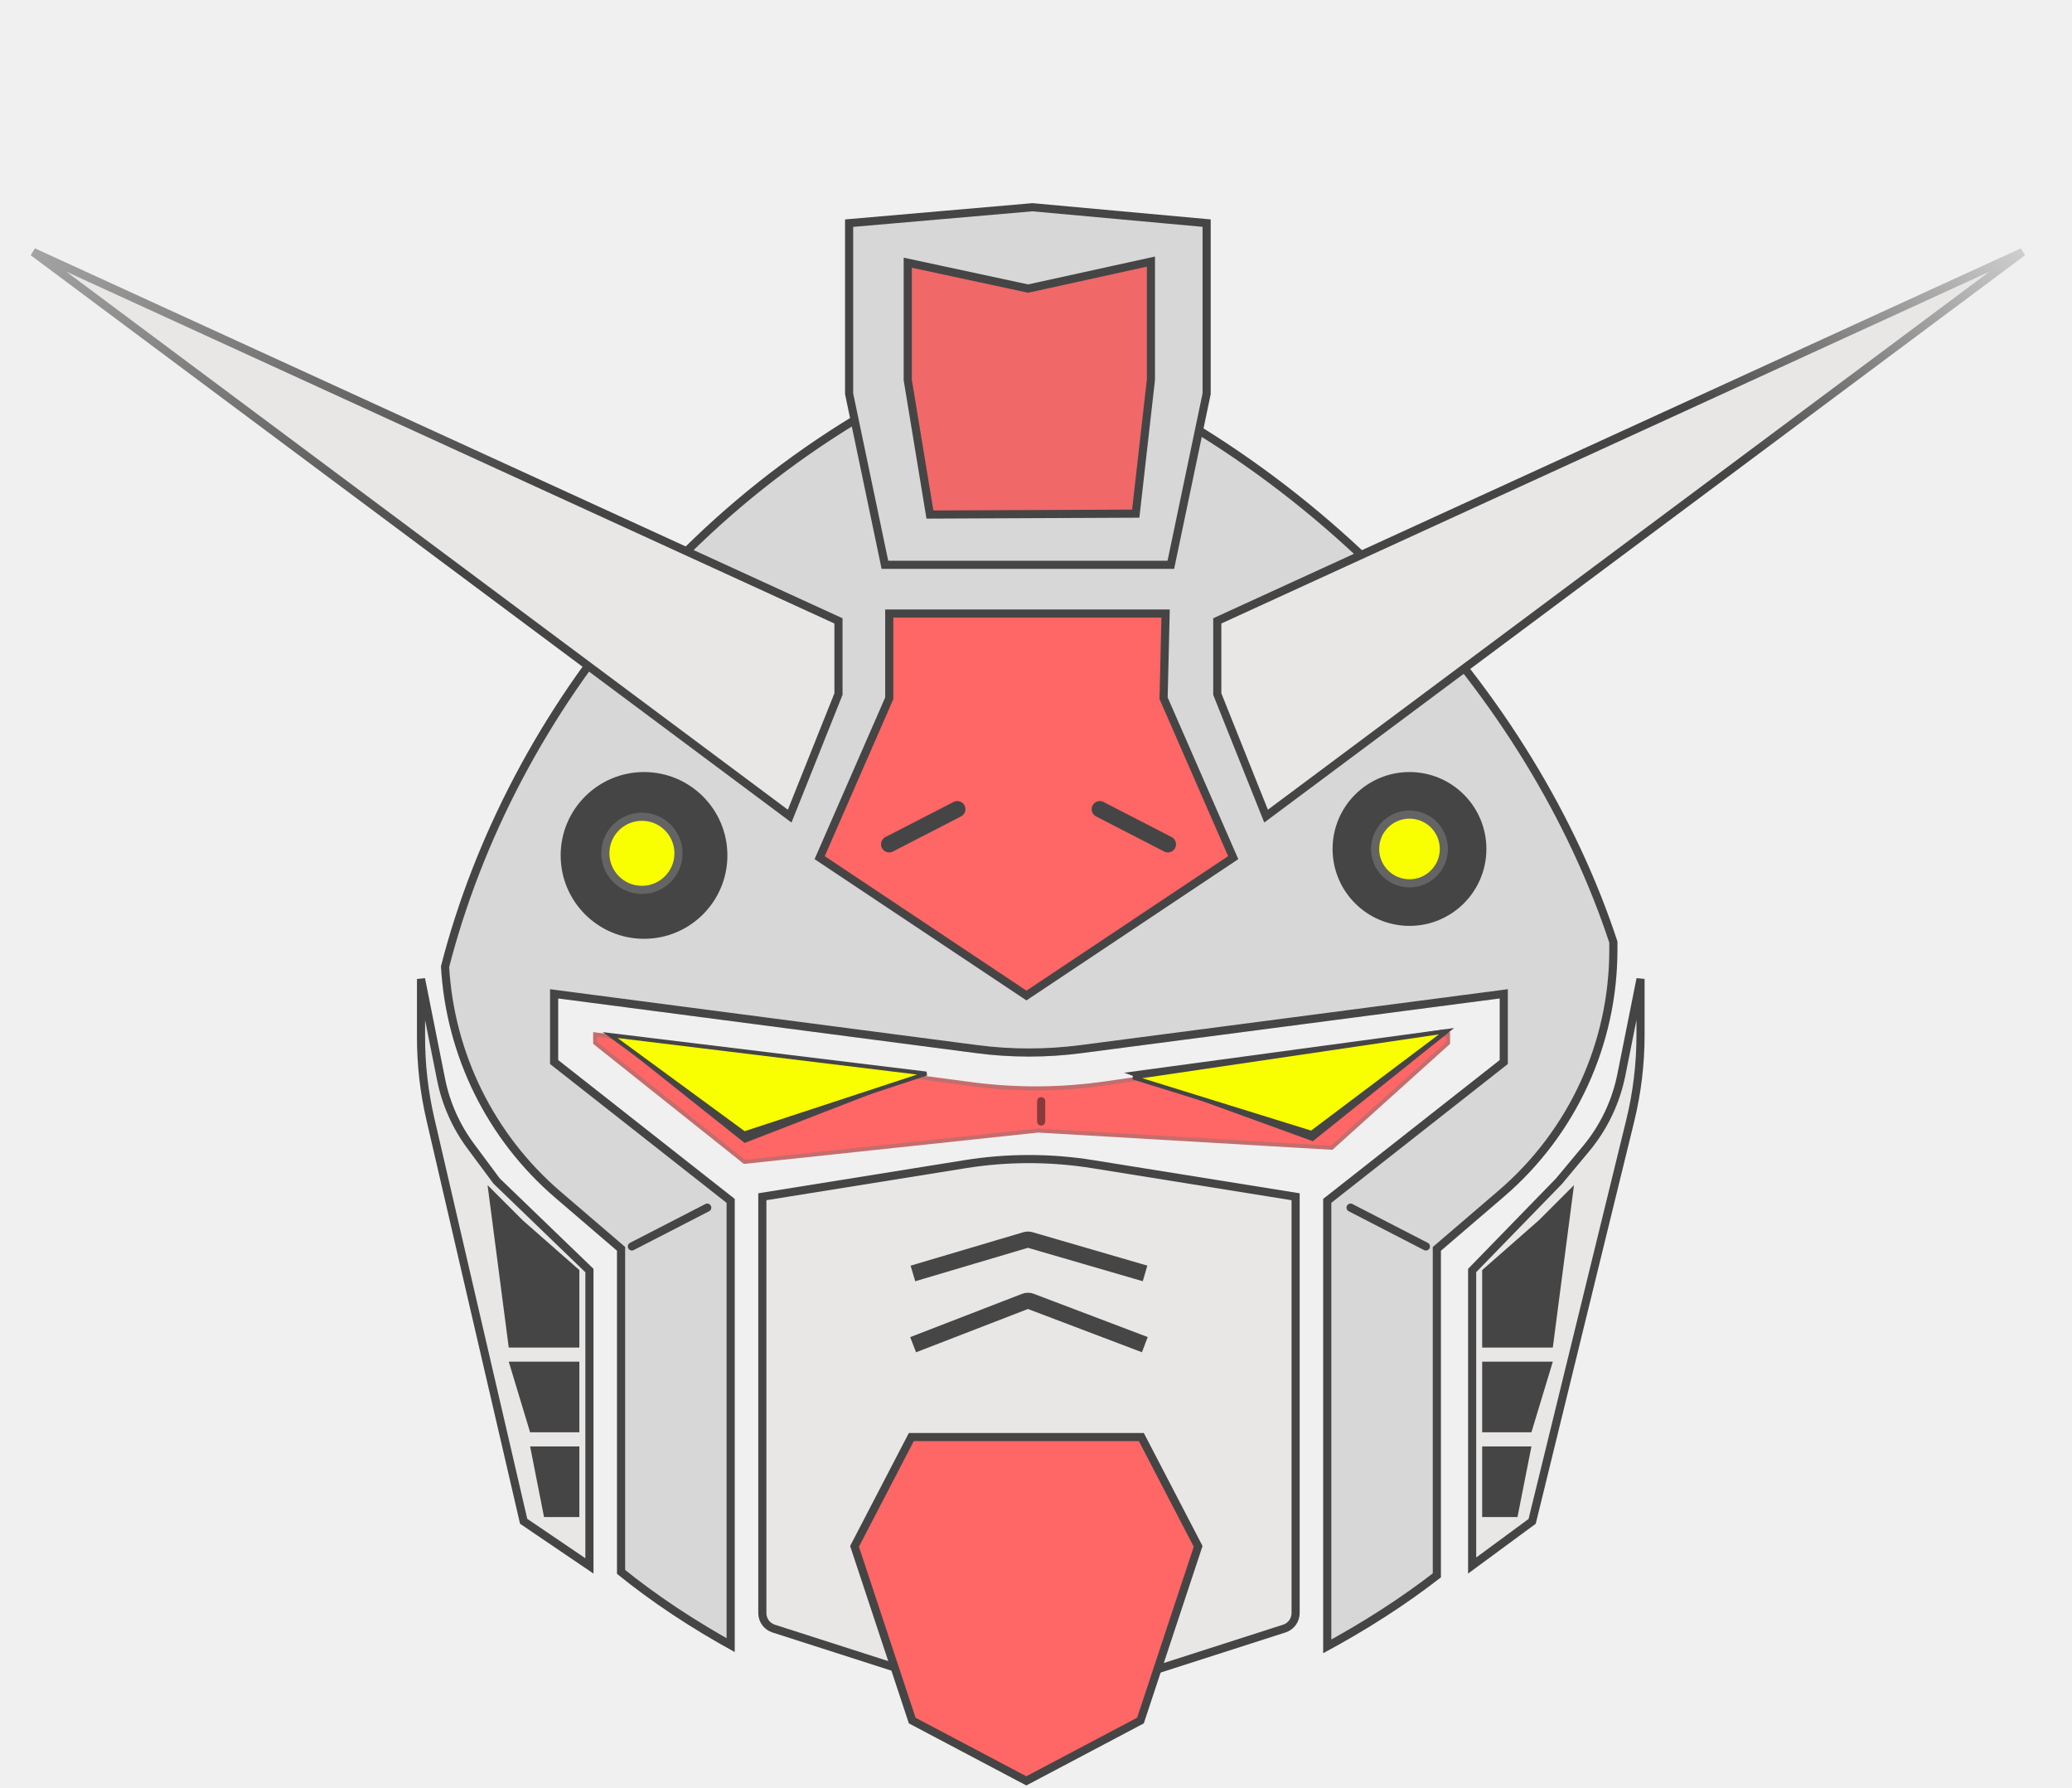
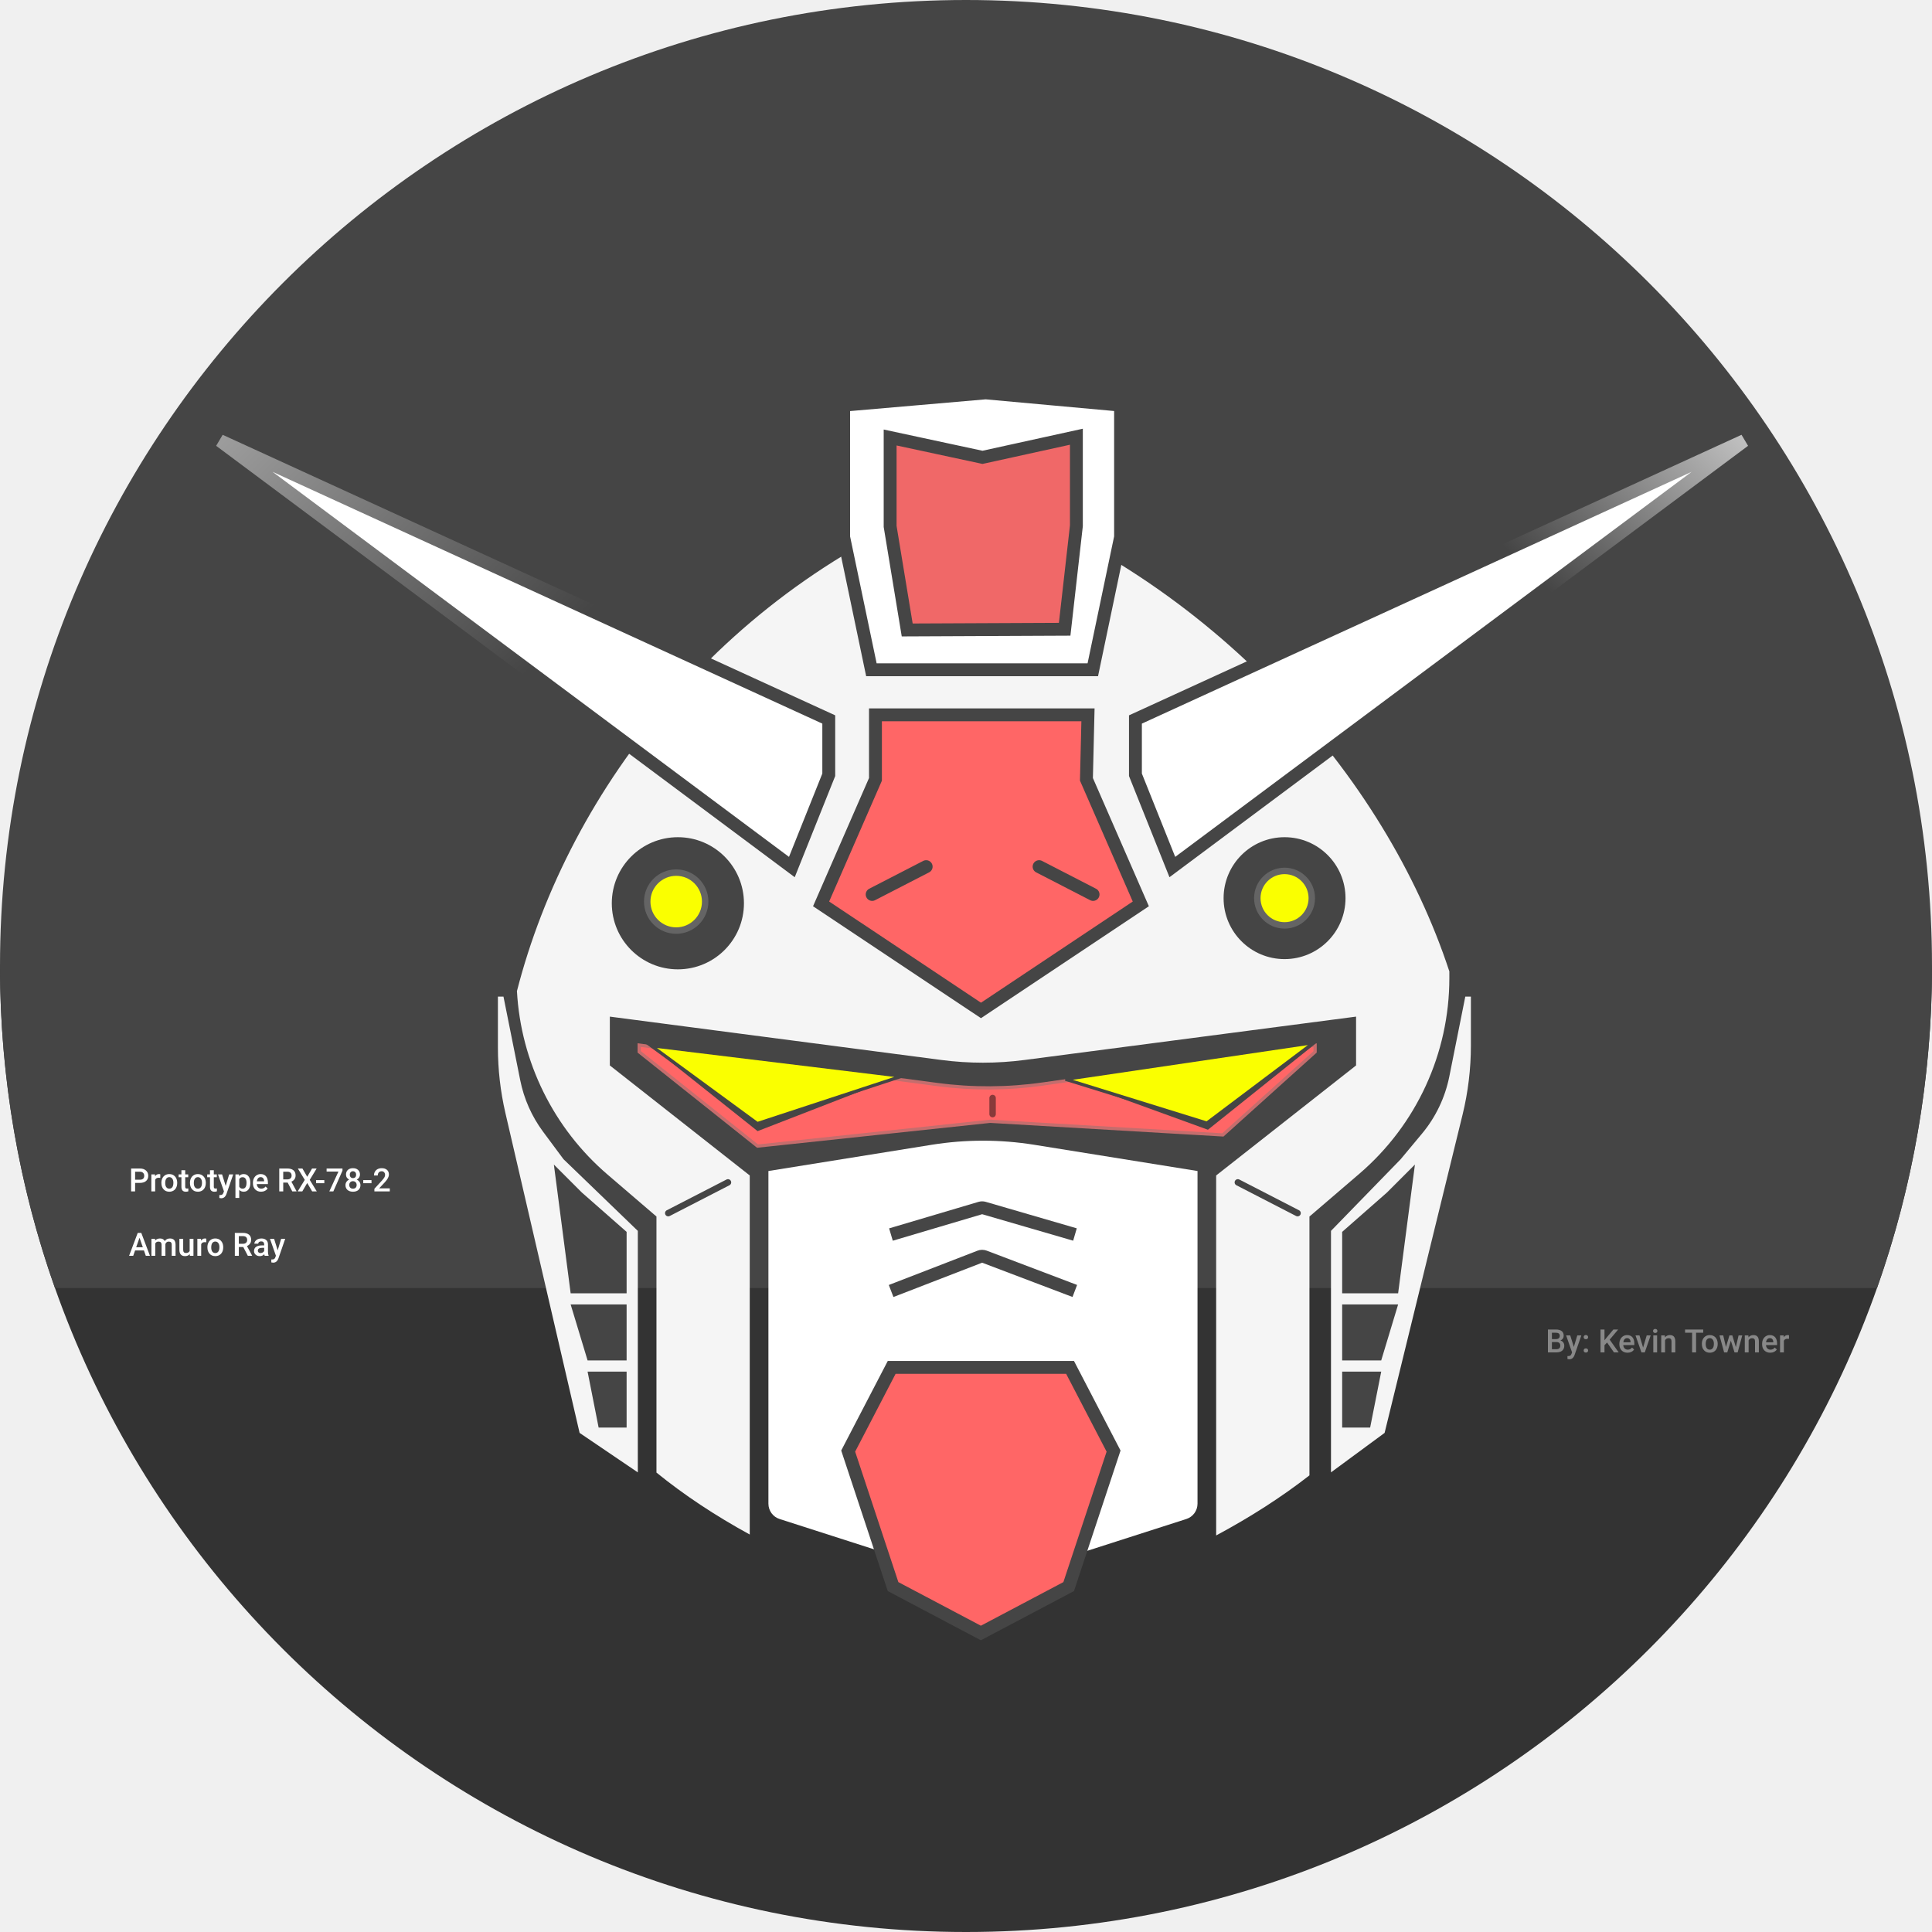
- <svg xmlns="http://www.w3.org/2000/svg" width="51" height="44" viewBox="0 0 51 44" fill="none">
-   <mask id="path-1-inside-1" fill="white">
-     <path fill-rule="evenodd" clip-rule="evenodd" d="M39.811 23.168V23.332V23.377C39.811 25.713 38.791 27.931 37.017 29.451L35.466 30.781V38.231V38.819C34.605 39.49 33.639 40.111 32.569 40.685V29.505L36.914 26.088V24.572L26.623 25.918C25.762 26.031 24.89 26.031 24.029 25.918L13.739 24.572V26.088L18.084 29.505V40.656C17.006 40.066 16.04 39.425 15.187 38.732V38.229V30.78L13.67 29.479C11.988 28.038 10.976 25.977 10.854 23.779C12.469 17.49 17.347 11.104 25.036 8.308C32.477 11.014 37.811 17.081 39.811 23.168Z" />
-   </mask>
-   <path fill-rule="evenodd" clip-rule="evenodd" d="M39.811 23.168V23.332V23.377C39.811 25.713 38.791 27.931 37.017 29.451L35.466 30.781V38.231V38.819C34.605 39.49 33.639 40.111 32.569 40.685V29.505L36.914 26.088V24.572L26.623 25.918C25.762 26.031 24.89 26.031 24.029 25.918L13.739 24.572V26.088L18.084 29.505V40.656C17.006 40.066 16.04 39.425 15.187 38.732V38.229V30.78L13.67 29.479C11.988 28.038 10.976 25.977 10.854 23.779C12.469 17.49 17.347 11.104 25.036 8.308C32.477 11.014 37.811 17.081 39.811 23.168Z" fill="#D7D7D7" />
-   <path d="M39.811 23.168H40.011V23.136L40.001 23.105L39.811 23.168ZM37.017 29.451L37.148 29.603L37.148 29.603L37.017 29.451ZM35.466 30.781L35.335 30.63L35.266 30.689V30.781H35.466ZM35.466 38.819L35.589 38.977L35.666 38.917V38.819H35.466ZM32.569 40.685H32.369V41.019L32.663 40.861L32.569 40.685ZM32.569 29.505L32.445 29.348L32.369 29.408V29.505H32.569ZM36.914 26.088L37.038 26.245L37.114 26.185V26.088H36.914ZM36.914 24.572H37.114V24.344L36.888 24.374L36.914 24.572ZM26.623 25.918L26.597 25.72L26.597 25.72L26.623 25.918ZM24.029 25.918L24.003 26.116L24.003 26.116L24.029 25.918ZM13.739 24.572L13.764 24.374L13.539 24.344V24.572H13.739ZM13.739 26.088H13.539V26.185L13.615 26.245L13.739 26.088ZM18.084 29.505H18.284V29.408L18.208 29.348L18.084 29.505ZM18.084 40.656L17.988 40.832L18.284 40.994V40.656H18.084ZM15.187 38.732H14.987V38.827L15.061 38.887L15.187 38.732ZM15.187 30.78H15.387V30.688L15.317 30.628L15.187 30.78ZM13.67 29.479L13.8 29.327L13.8 29.327L13.67 29.479ZM10.854 23.779L10.66 23.729L10.653 23.759L10.654 23.79L10.854 23.779ZM25.036 8.308L25.104 8.12L25.036 8.095L24.968 8.12L25.036 8.308ZM39.611 23.168V23.332H40.011V23.168H39.611ZM39.611 23.332V23.377H40.011V23.332H39.611ZM39.611 23.377C39.611 25.654 38.616 27.817 36.887 29.299L37.148 29.603C38.965 28.045 40.011 25.771 40.011 23.377H39.611ZM36.887 29.299L35.335 30.63L35.596 30.933L37.148 29.603L36.887 29.299ZM35.266 30.781V38.231H35.666V30.781H35.266ZM35.266 38.231V38.819H35.666V38.231H35.266ZM35.343 38.662C34.492 39.324 33.536 39.94 32.474 40.509L32.663 40.861C33.742 40.283 34.718 39.656 35.589 38.977L35.343 38.662ZM32.769 40.685V29.505H32.369V40.685H32.769ZM32.692 29.662L37.038 26.245L36.79 25.93L32.445 29.348L32.692 29.662ZM37.114 26.088V24.572H36.714V26.088H37.114ZM36.888 24.374L26.597 25.72L26.649 26.116L36.94 24.771L36.888 24.374ZM26.597 25.72C25.753 25.83 24.899 25.83 24.055 25.72L24.003 26.116C24.882 26.231 25.771 26.231 26.649 26.116L26.597 25.72ZM24.055 25.72L13.764 24.374L13.713 24.771L24.003 26.116L24.055 25.72ZM13.539 24.572V26.088H13.938V24.572H13.539ZM13.615 26.245L17.96 29.662L18.208 29.348L13.862 25.93L13.615 26.245ZM17.884 29.505V40.656H18.284V29.505H17.884ZM18.18 40.481C17.111 39.895 16.156 39.261 15.313 38.577L15.061 38.887C15.925 39.588 16.9 40.236 17.988 40.832L18.18 40.481ZM15.387 38.732V38.229H14.987V38.732H15.387ZM15.387 38.229V30.78H14.987V38.229H15.387ZM15.317 30.628L13.8 29.327L13.539 29.631L15.057 30.932L15.317 30.628ZM13.8 29.327C12.16 27.922 11.172 25.911 11.054 23.767L10.654 23.79C10.779 26.042 11.817 28.154 13.539 29.631L13.8 29.327ZM11.048 23.828C12.647 17.598 17.482 11.268 25.104 8.496L24.968 8.12C17.211 10.941 12.29 17.383 10.66 23.729L11.048 23.828ZM24.968 8.496C32.349 11.18 37.64 17.2 39.621 23.23L40.001 23.105C37.983 16.961 32.604 10.847 25.104 8.12L24.968 8.496Z" fill="#454545" mask="url(#path-1-inside-1)" />
-   <path d="M26.896 28.65L31.89 29.452V39.698C31.89 39.872 31.777 40.026 31.612 40.079L25.327 42.097L19.041 40.079C18.876 40.026 18.764 39.872 18.764 39.698V29.452L23.758 28.65C24.797 28.483 25.856 28.483 26.896 28.65Z" fill="#E9E6E6" stroke="#454545" stroke-width="0.2" />
-   <path d="M28.093 35.366L29.491 38.056L28.071 42.343L25.262 43.827L22.453 42.343L21.033 38.056L22.431 35.366L25.262 35.366L28.093 35.366Z" fill="#FF6666" stroke="#454545" stroke-width="0.2" />
-   <path d="M22.662 31.283L25.244 30.517C25.28 30.506 25.32 30.506 25.356 30.516L27.992 31.283" stroke="#464646" stroke-width="0.4" stroke-linecap="square" />
-   <path d="M22.662 33.021L25.229 32.028C25.274 32.01 25.326 32.01 25.372 32.027L27.992 33.021" stroke="#464646" stroke-width="0.4" stroke-linecap="square" />
-   <path d="M12.22 29.06L12.225 29.066L12.231 29.072L14.508 31.268V38.537L12.889 37.439L10.593 27.539C10.44 26.88 10.363 26.206 10.363 25.529V24.092L10.857 26.567C10.976 27.161 11.226 27.722 11.587 28.208L12.22 29.06Z" fill="#E9E6E6" stroke="#454545" stroke-width="0.2" />
-   <path d="M13.122 35.149L12.657 33.611H14.16V35.149H13.122Z" fill="#454545" stroke="#454545" stroke-width="0.2" />
-   <path d="M12.61 33.064L12.138 29.445L12.799 30.106L12.799 30.106L12.804 30.11L14.16 31.302V33.064H12.61Z" fill="#454545" stroke="#454545" stroke-width="0.2" />
-   <path d="M13.473 37.235L13.17 35.697H14.16V37.235H13.473Z" fill="#454545" stroke="#454545" stroke-width="0.2" />
-   <path d="M38.377 29.064L38.377 29.064L38.372 29.07L36.235 31.267V38.528L37.712 37.441L40.124 27.59C40.294 26.897 40.38 26.186 40.38 25.473V24.092L39.908 26.451C39.774 27.121 39.475 27.747 39.037 28.272L38.377 29.064Z" fill="#E9E6E6" stroke="#454545" stroke-width="0.2" />
-   <path d="M37.62 35.149L38.086 33.611H36.582V35.149H37.62Z" fill="#454545" stroke="#454545" stroke-width="0.2" />
-   <path d="M38.133 33.064L38.605 29.445L37.944 30.106L37.944 30.106L37.939 30.11L36.582 31.302V33.064H38.133Z" fill="#454545" stroke="#454545" stroke-width="0.2" />
-   <path d="M37.269 37.235L37.573 35.697H36.582V37.235H37.269Z" fill="#454545" stroke="#454545" stroke-width="0.2" />
-   <circle cx="15.852" cy="21.052" r="2.052" fill="#454545" />
-   <circle cx="15.8" cy="21" r="0.9" fill="#FAFF00" stroke="#646464" stroke-width="0.2" />
-   <circle cx="34.693" cy="20.893" r="1.893" fill="#454545" />
-   <circle cx="34.693" cy="20.893" r="0.846" fill="#FAFF00" stroke="#646464" stroke-width="0.2" />
-   <path d="M25.556 27.823L25.556 27.822L25.548 27.823L18.326 28.593L14.65 25.665V25.457L23.91 26.681C25.001 26.826 26.105 26.82 27.194 26.664L35.642 25.457L35.642 25.667L32.778 28.246L25.556 27.823Z" fill="#FF6666" stroke="#C56D6D" stroke-width="0.1" />
-   <path d="M15.026 25.5L22.526 26.5L18.328 28.128L15.026 25.5Z" fill="#454545" />
-   <path d="M35.791 25.3L27.67 26.4L32.313 28.085L35.791 25.3Z" fill="#454545" />
-   <path d="M18.32 27.894L15.018 25.473L22.802 26.422L18.32 27.894Z" fill="#FAFF00" stroke="#454545" stroke-width="0.1" />
-   <path d="M32.281 27.879L35.604 25.378L27.891 26.517L32.281 27.879Z" fill="#FAFF00" stroke="#454545" stroke-width="0.1" />
-   <line x1="25.627" y1="27.1" x2="25.627" y2="27.6" stroke="#893A3A" stroke-width="0.2" stroke-linecap="round" />
-   <path d="M21.888 15.1L25.265 15.1L28.69 15.1L28.641 17.16L28.64 17.182L28.649 17.203L30.354 21.107L25.265 24.5L20.175 21.107L21.88 17.203L21.888 17.183V17.163V15.1Z" fill="#FF6666" stroke="#454545" stroke-width="0.2" />
-   <path d="M20.638 17.081L19.437 20.085L0.816 6.202L20.638 15.28L20.638 17.081Z" fill="#E9E6E6" stroke="url(#paint0_linear)" stroke-width="0.2" />
-   <path d="M29.962 17.081L31.163 20.085L49.784 6.202L29.962 15.28L29.962 17.081Z" fill="#E9E6E6" stroke="url(#paint1_linear)" stroke-width="0.2" />
-   <path d="M29.7 9.69L28.819 13.9H21.781L20.9 9.69V5.492L25.412 5.1L29.7 5.491V9.69Z" fill="#D7D7D7" stroke="#454545" stroke-width="0.2" />
-   <path d="M22.343 9.351L22.343 6.465L25.284 7.097L25.306 7.102L25.328 7.097L28.329 6.438L28.329 9.342L27.955 12.641L22.889 12.663L22.343 9.351Z" fill="#F06868" stroke="#454545" stroke-width="0.2" stroke-linecap="round" />
-   <line x1="15.553" y1="30.675" x2="17.408" y2="29.72" stroke="#454545" stroke-width="0.2" stroke-linecap="round" stroke-dasharray="2.2 0" />
-   <line x1="21.886" y1="20.778" x2="23.563" y2="19.914" stroke="#454545" stroke-width="0.4" stroke-linecap="round" />
-   <line x1="0.2" y1="-0.2" x2="2.086" y2="-0.2" transform="matrix(-0.888931 -0.458041 -0.458041 0.888931 28.8325 21.0473)" stroke="#454545" stroke-width="0.4" stroke-linecap="round" />
-   <line x1="0.1" y1="-0.1" x2="2.186" y2="-0.1" transform="matrix(-0.888931 -0.458041 -0.458041 0.888931 35.14 30.81)" stroke="#454545" stroke-width="0.2" stroke-linecap="round" stroke-dasharray="2.2 0" />
+ <svg xmlns="http://www.w3.org/2000/svg" width="60" height="60" viewBox="0 0 60 60" fill="none">
+   <path fill-rule="evenodd" clip-rule="evenodd" d="M30 60C46.569 60 60 46.569 60 30H0C0 46.569 13.431 60 30 60Z" fill="#333333" />
+   <path fill-rule="evenodd" clip-rule="evenodd" d="M58.293 40C59.398 36.872 60 33.506 60 30C60 13.431 46.569 0 30 0C13.431 0 0 13.431 0 30C0 33.506 0.602 36.872 1.707 40H58.293Z" fill="#454545" />
+   <path fill-rule="evenodd" clip-rule="evenodd" d="M45.011 30.168V30.332V30.377C45.011 32.713 43.99 34.931 42.217 36.451L40.666 37.781V45.231V45.819C39.805 46.49 38.839 47.111 37.769 47.685V36.505L42.114 33.088V31.572L31.823 32.918C30.962 33.031 30.09 33.031 29.23 32.918L18.939 31.572V33.088L23.284 36.505V47.656C22.206 47.066 21.24 46.425 20.387 45.732V45.229V37.78L18.87 36.479C17.188 35.038 16.176 32.977 16.054 30.779C17.669 24.49 22.547 18.104 30.236 15.308C37.677 18.014 43.011 24.081 45.011 30.168Z" fill="#F5F5F5" />
+   <path d="M23.864 36.367L28.942 35.551C29.992 35.383 31.062 35.383 32.112 35.551L37.19 36.367V46.698C37.19 46.916 37.049 47.108 36.843 47.174L30.527 49.202L24.211 47.174C24.004 47.108 23.864 46.916 23.864 46.698V36.367Z" fill="white" />
+   <path d="M33.232 42.466L34.583 45.065L33.189 49.273L30.462 50.714L27.735 49.273L26.341 45.065L27.692 42.466L30.462 42.466L33.232 42.466Z" fill="#FF6666" stroke="#454545" stroke-width="0.4" />
+   <path d="M27.861 38.283L30.444 37.517C30.48 37.506 30.52 37.506 30.556 37.516L33.192 38.283" stroke="#464646" stroke-width="0.4" stroke-linecap="square" />
+   <path d="M27.861 40.021L30.428 39.028C30.474 39.01 30.526 39.01 30.572 39.027L33.192 40.021" stroke="#464646" stroke-width="0.4" stroke-linecap="square" />
+   <path d="M19.808 38.226V45.726L18 44.5L15.695 34.562C15.541 33.895 15.463 33.213 15.463 32.529V30.951H15.636L16.156 33.547C16.272 34.127 16.515 34.674 16.867 35.148L17.5 36L19.808 38.226Z" fill="#F5F5F5" />
+   <path d="M17.722 40.511H19.46V42.249H18.248L17.722 40.511Z" fill="#454545" />
+   <path d="M17.201 36.166L18.07 37.035L19.46 38.257V40.164H17.722L17.201 36.166Z" fill="#454545" />
+   <path d="M18.248 42.597H19.46V44.335H18.591L18.248 42.597Z" fill="#454545" />
+   <path d="M41.335 38.226V45.726L43 44.5L45.422 34.614C45.593 33.913 45.68 33.194 45.68 32.472V30.951H45.506L45.01 33.431C44.879 34.085 44.587 34.696 44.16 35.208L43.5 36L41.335 38.226Z" fill="#F5F5F5" />
+   <path d="M43.42 40.511H41.682V42.249H42.895L43.42 40.511Z" fill="#454545" />
+   <path d="M43.942 36.166L43.073 37.035L41.682 38.257V40.164H43.42L43.942 36.166Z" fill="#454545" />
+   <path d="M42.895 42.597H41.682V44.335H42.551L42.895 42.597Z" fill="#454545" />
+   <circle cx="21.052" cy="28.052" r="2.052" fill="#454545" />
+   <circle cx="21" cy="28" r="0.9" fill="#FAFF00" stroke="#646464" stroke-width="0.2" />
+   <circle cx="39.893" cy="27.893" r="1.893" fill="#454545" />
+   <circle cx="39.893" cy="27.893" r="0.846" fill="#FAFF00" stroke="#646464" stroke-width="0.2" />
+   <path d="M30.756 34.823L30.756 34.822L30.748 34.823L23.526 35.593L19.85 32.665V32.457L29.11 33.681C30.201 33.826 31.305 33.82 32.394 33.664L40.842 32.458L40.842 32.667L37.978 35.246L30.756 34.823Z" fill="#FF6666" stroke="#C56D6D" stroke-width="0.1" />
+   <path d="M20.226 32.5L27.726 33.5L23.528 35.128L20.226 32.5Z" fill="#454545" />
+   <path d="M40.992 32.3L32.87 33.4L37.513 35.085L40.992 32.3Z" fill="#454545" />
+   <path d="M23.52 34.894L20.218 32.473L28.002 33.422L23.52 34.894Z" fill="#FAFF00" stroke="#454545" stroke-width="0.1" />
+   <path d="M37.481 34.879L40.804 32.378L33.091 33.517L37.481 34.879Z" fill="#FAFF00" stroke="#454545" stroke-width="0.1" />
+   <line x1="30.826" y1="34.1" x2="30.826" y2="34.6" stroke="#893A3A" stroke-width="0.2" stroke-linecap="round" />
+   <path d="M27.188 22.2L30.465 22.2L33.788 22.2L33.741 24.158L33.74 24.202L33.758 24.243L35.429 28.071L30.465 31.38L25.5 28.071L27.171 24.243L27.188 24.204V24.163V22.2Z" fill="#FF6666" stroke="#454545" stroke-width="0.4" />
+   <path d="M25.738 24.062L24.592 26.927L6.832 13.685L25.738 22.344L25.738 24.062Z" fill="white" stroke="url(#paint0_linear)" stroke-width="0.4" />
+   <path d="M35.262 24.062L36.408 26.927L54.168 13.685L35.262 22.344L35.262 24.062Z" fill="white" stroke="url(#paint1_linear)" stroke-width="0.4" />
+   <path d="M34.8 16.679L33.938 20.8H27.062L26.2 16.679V12.583L30.612 12.201L34.8 12.582V16.679Z" fill="white" stroke="#454545" stroke-width="0.4" />
+   <path d="M27.644 16.349L27.644 13.587L30.469 14.194L30.512 14.203L30.555 14.194L33.428 13.563L33.428 16.33L33.064 19.542L28.174 19.564L27.644 16.349Z" fill="#F06868" stroke="#454545" stroke-width="0.4" stroke-linecap="round" />
+   <line x1="20.753" y1="37.675" x2="22.608" y2="36.72" stroke="#454545" stroke-width="0.2" stroke-linecap="round" stroke-dasharray="2.2 0" />
+   <line x1="27.086" y1="27.778" x2="28.763" y2="26.914" stroke="#454545" stroke-width="0.4" stroke-linecap="round" />
+   <line x1="0.2" y1="-0.2" x2="2.086" y2="-0.2" transform="matrix(-0.888931 -0.458041 -0.458041 0.888931 34.0325 28.0473)" stroke="#454545" stroke-width="0.4" stroke-linecap="round" />
+   <line x1="0.1" y1="-0.1" x2="2.186" y2="-0.1" transform="matrix(-0.888931 -0.458041 -0.458041 0.888931 40.34 37.81)" stroke="#454545" stroke-width="0.2" stroke-linecap="round" stroke-dasharray="2.2 0" />
+   <path d="M48.072 42V41.289H48.316C48.396 41.289 48.458 41.305 48.499 41.337C48.541 41.37 48.562 41.418 48.562 41.481C48.562 41.514 48.554 41.543 48.536 41.569C48.519 41.595 48.493 41.616 48.459 41.63C48.497 41.64 48.527 41.66 48.548 41.689C48.569 41.718 48.58 41.752 48.58 41.792C48.58 41.859 48.558 41.91 48.515 41.946C48.472 41.982 48.411 42 48.331 42H48.072ZM48.196 41.679V41.901H48.333C48.372 41.901 48.402 41.892 48.424 41.873C48.446 41.853 48.456 41.827 48.456 41.792C48.456 41.719 48.419 41.681 48.343 41.679H48.196ZM48.196 41.588H48.317C48.355 41.588 48.385 41.58 48.407 41.562C48.428 41.545 48.44 41.52 48.44 41.488C48.44 41.453 48.429 41.428 48.409 41.412C48.389 41.397 48.358 41.389 48.316 41.389H48.196V41.588ZM48.877 41.83L48.984 41.472H49.11L48.9 42.08C48.868 42.169 48.813 42.213 48.736 42.213C48.719 42.213 48.7 42.21 48.679 42.205V42.113L48.702 42.114C48.732 42.114 48.754 42.109 48.769 42.098C48.784 42.087 48.796 42.069 48.805 42.043L48.822 41.998L48.637 41.472H48.765L48.877 41.83ZM49.251 41.875C49.273 41.875 49.29 41.881 49.302 41.894C49.314 41.906 49.32 41.922 49.32 41.941C49.32 41.959 49.314 41.975 49.302 41.987C49.29 41.999 49.273 42.005 49.251 42.005C49.229 42.005 49.213 41.999 49.2 41.987C49.188 41.975 49.182 41.96 49.182 41.941C49.182 41.922 49.188 41.906 49.2 41.894C49.212 41.881 49.229 41.875 49.251 41.875ZM49.251 41.46C49.273 41.46 49.29 41.467 49.302 41.48C49.314 41.492 49.32 41.508 49.32 41.526C49.32 41.545 49.314 41.56 49.302 41.573C49.29 41.585 49.273 41.591 49.251 41.591C49.229 41.591 49.213 41.585 49.2 41.573C49.188 41.561 49.182 41.545 49.182 41.526C49.182 41.508 49.188 41.492 49.2 41.48C49.212 41.467 49.229 41.46 49.251 41.46ZM49.909 41.693L49.829 41.778V42H49.705V41.289H49.829V41.623L49.897 41.538L50.105 41.289H50.254L49.99 41.604L50.27 42H50.123L49.909 41.693ZM50.544 42.01C50.469 42.01 50.408 41.986 50.361 41.939C50.315 41.891 50.291 41.828 50.291 41.749V41.735C50.291 41.682 50.302 41.635 50.322 41.594C50.342 41.552 50.371 41.52 50.408 41.497C50.444 41.474 50.486 41.462 50.531 41.462C50.603 41.462 50.658 41.485 50.697 41.531C50.737 41.577 50.756 41.642 50.756 41.726V41.773H50.411C50.415 41.817 50.429 41.852 50.455 41.877C50.48 41.902 50.513 41.915 50.551 41.915C50.606 41.915 50.65 41.893 50.684 41.849L50.748 41.91C50.727 41.942 50.699 41.966 50.663 41.984C50.628 42.001 50.588 42.01 50.544 42.01ZM50.53 41.557C50.498 41.557 50.471 41.569 50.451 41.591C50.431 41.614 50.419 41.646 50.413 41.687H50.639V41.678C50.637 41.638 50.626 41.608 50.607 41.588C50.589 41.567 50.563 41.557 50.53 41.557ZM51.028 41.85L51.14 41.472H51.263L51.08 42H50.977L50.792 41.472H50.915L51.028 41.85ZM51.463 42H51.345V41.472H51.463V42ZM51.337 41.334C51.337 41.316 51.343 41.301 51.355 41.289C51.366 41.277 51.383 41.271 51.404 41.271C51.426 41.271 51.442 41.277 51.454 41.289C51.466 41.301 51.472 41.316 51.472 41.334C51.472 41.352 51.466 41.367 51.454 41.379C51.442 41.391 51.426 41.397 51.404 41.397C51.383 41.397 51.366 41.391 51.355 41.379C51.343 41.367 51.337 41.352 51.337 41.334ZM51.703 41.472L51.706 41.533C51.746 41.486 51.797 41.462 51.86 41.462C51.97 41.462 52.026 41.525 52.028 41.651V42H51.91V41.658C51.91 41.624 51.902 41.599 51.888 41.584C51.873 41.567 51.85 41.559 51.817 41.559C51.769 41.559 51.733 41.581 51.71 41.624V42H51.591V41.472H51.703ZM52.895 41.389H52.673V42H52.55V41.389H52.331V41.289H52.895V41.389ZM52.853 41.731C52.853 41.679 52.863 41.633 52.884 41.591C52.904 41.55 52.933 41.518 52.97 41.496C53.007 41.473 53.05 41.462 53.098 41.462C53.169 41.462 53.227 41.485 53.272 41.531C53.316 41.577 53.34 41.638 53.344 41.713L53.344 41.741C53.344 41.793 53.334 41.84 53.314 41.881C53.294 41.922 53.266 41.954 53.228 41.976C53.191 41.998 53.148 42.01 53.099 42.01C53.025 42.01 52.965 41.985 52.92 41.935C52.875 41.886 52.853 41.819 52.853 41.737V41.731ZM52.972 41.741C52.972 41.796 52.983 41.838 53.005 41.869C53.028 41.9 53.059 41.915 53.099 41.915C53.139 41.915 53.17 41.899 53.192 41.868C53.215 41.837 53.226 41.791 53.226 41.731C53.226 41.678 53.215 41.635 53.191 41.604C53.169 41.573 53.138 41.557 53.098 41.557C53.059 41.557 53.029 41.573 53.006 41.603C52.983 41.634 52.972 41.68 52.972 41.741ZM53.909 41.836L53.993 41.472H54.108L53.964 42H53.867L53.753 41.637L53.642 42H53.544L53.4 41.472H53.516L53.601 41.833L53.709 41.472H53.799L53.909 41.836ZM54.298 41.472L54.301 41.533C54.34 41.486 54.392 41.462 54.455 41.462C54.565 41.462 54.621 41.525 54.623 41.651V42H54.504V41.658C54.504 41.624 54.497 41.599 54.482 41.584C54.468 41.567 54.444 41.559 54.412 41.559C54.364 41.559 54.328 41.581 54.305 41.624V42H54.186V41.472H54.298ZM54.977 42.01C54.902 42.01 54.841 41.986 54.794 41.939C54.747 41.891 54.724 41.828 54.724 41.749V41.735C54.724 41.682 54.734 41.635 54.754 41.594C54.775 41.552 54.803 41.52 54.84 41.497C54.877 41.474 54.918 41.462 54.963 41.462C55.035 41.462 55.091 41.485 55.13 41.531C55.169 41.577 55.189 41.642 55.189 41.726V41.773H54.844C54.847 41.817 54.862 41.852 54.887 41.877C54.913 41.902 54.945 41.915 54.984 41.915C55.038 41.915 55.083 41.893 55.117 41.849L55.181 41.91C55.16 41.942 55.131 41.966 55.096 41.984C55.06 42.001 55.021 42.01 54.977 42.01ZM54.963 41.557C54.93 41.557 54.904 41.569 54.884 41.591C54.864 41.614 54.851 41.646 54.846 41.687H55.072V41.678C55.069 41.638 55.059 41.608 55.04 41.588C55.022 41.567 54.996 41.557 54.963 41.557ZM55.558 41.58C55.542 41.578 55.526 41.576 55.51 41.576C55.455 41.576 55.419 41.597 55.4 41.639V42H55.281V41.472H55.395L55.398 41.531C55.426 41.485 55.466 41.462 55.517 41.462C55.533 41.462 55.547 41.464 55.559 41.469L55.558 41.58Z" fill="#888888" />
+   <path d="M4.196 36.736V37H4.072V36.289H4.344C4.424 36.289 4.487 36.31 4.533 36.351C4.58 36.392 4.604 36.447 4.604 36.515C4.604 36.585 4.581 36.639 4.535 36.678C4.489 36.717 4.425 36.736 4.343 36.736H4.196ZM4.196 36.637H4.344C4.388 36.637 4.422 36.627 4.445 36.606C4.468 36.585 4.479 36.555 4.479 36.516C4.479 36.478 4.468 36.447 4.444 36.424C4.421 36.401 4.389 36.389 4.348 36.389H4.196V36.637ZM4.977 36.58C4.961 36.578 4.945 36.576 4.929 36.576C4.874 36.576 4.838 36.597 4.819 36.639V37H4.7V36.472H4.813L4.816 36.531C4.845 36.485 4.885 36.462 4.936 36.462C4.952 36.462 4.966 36.464 4.978 36.469L4.977 36.58ZM5.012 36.731C5.012 36.679 5.022 36.633 5.043 36.591C5.063 36.55 5.092 36.518 5.129 36.496C5.167 36.473 5.209 36.462 5.257 36.462C5.329 36.462 5.386 36.485 5.431 36.531C5.475 36.577 5.499 36.638 5.503 36.713L5.503 36.741C5.503 36.793 5.493 36.84 5.473 36.881C5.453 36.922 5.425 36.954 5.387 36.976C5.35 36.998 5.307 37.01 5.258 37.01C5.184 37.01 5.124 36.985 5.079 36.935C5.035 36.886 5.012 36.819 5.012 36.737V36.731ZM5.131 36.741C5.131 36.796 5.142 36.838 5.165 36.869C5.187 36.9 5.218 36.915 5.258 36.915C5.298 36.915 5.329 36.899 5.352 36.868C5.374 36.837 5.385 36.791 5.385 36.731C5.385 36.678 5.374 36.635 5.351 36.604C5.328 36.573 5.297 36.557 5.257 36.557C5.219 36.557 5.188 36.573 5.165 36.603C5.142 36.634 5.131 36.68 5.131 36.741ZM5.752 36.343V36.472H5.846V36.56H5.752V36.855C5.752 36.875 5.756 36.889 5.764 36.898C5.772 36.907 5.787 36.912 5.807 36.912C5.821 36.912 5.835 36.91 5.849 36.907V36.998C5.822 37.006 5.796 37.01 5.771 37.01C5.679 37.01 5.634 36.959 5.634 36.859V36.56H5.547V36.472H5.634V36.343H5.752ZM5.9 36.731C5.9 36.679 5.91 36.633 5.931 36.591C5.951 36.55 5.98 36.518 6.017 36.496C6.054 36.473 6.097 36.462 6.145 36.462C6.216 36.462 6.274 36.485 6.318 36.531C6.363 36.577 6.387 36.638 6.391 36.713L6.391 36.741C6.391 36.793 6.381 36.84 6.361 36.881C6.341 36.922 6.312 36.954 6.275 36.976C6.238 36.998 6.195 37.01 6.146 37.01C6.071 37.01 6.012 36.985 5.967 36.935C5.922 36.886 5.9 36.819 5.9 36.737V36.731ZM6.019 36.741C6.019 36.796 6.03 36.838 6.052 36.869C6.075 36.9 6.106 36.915 6.146 36.915C6.186 36.915 6.217 36.899 6.239 36.868C6.262 36.837 6.273 36.791 6.273 36.731C6.273 36.678 6.261 36.635 6.238 36.604C6.215 36.573 6.184 36.557 6.145 36.557C6.106 36.557 6.076 36.573 6.053 36.603C6.03 36.634 6.019 36.68 6.019 36.741ZM6.64 36.343V36.472H6.733V36.56H6.64V36.855C6.64 36.875 6.644 36.889 6.652 36.898C6.66 36.907 6.674 36.912 6.695 36.912C6.708 36.912 6.722 36.91 6.736 36.907V36.998C6.709 37.006 6.683 37.01 6.658 37.01C6.567 37.01 6.521 36.959 6.521 36.859V36.56H6.435V36.472H6.521V36.343H6.64ZM7.009 36.83L7.117 36.472H7.243L7.033 37.08C7.001 37.169 6.946 37.213 6.869 37.213C6.852 37.213 6.833 37.21 6.812 37.205V37.113L6.834 37.114C6.864 37.114 6.887 37.109 6.902 37.098C6.917 37.087 6.929 37.069 6.938 37.043L6.955 36.998L6.77 36.472H6.897L7.009 36.83ZM7.774 36.741C7.774 36.823 7.756 36.888 7.719 36.937C7.682 36.986 7.632 37.01 7.569 37.01C7.511 37.01 7.465 36.991 7.43 36.953V37.203H7.312V36.472H7.421L7.426 36.525C7.461 36.483 7.508 36.462 7.568 36.462C7.632 36.462 7.683 36.486 7.719 36.534C7.756 36.582 7.774 36.649 7.774 36.734V36.741ZM7.656 36.731C7.656 36.678 7.646 36.636 7.625 36.605C7.604 36.575 7.574 36.559 7.535 36.559C7.486 36.559 7.451 36.579 7.43 36.619V36.853C7.452 36.895 7.487 36.915 7.536 36.915C7.573 36.915 7.603 36.9 7.624 36.87C7.646 36.839 7.656 36.793 7.656 36.731ZM8.108 37.01C8.033 37.01 7.972 36.986 7.925 36.939C7.878 36.891 7.855 36.828 7.855 36.749V36.735C7.855 36.682 7.865 36.635 7.885 36.594C7.906 36.552 7.934 36.52 7.971 36.497C8.008 36.474 8.049 36.462 8.094 36.462C8.166 36.462 8.222 36.485 8.261 36.531C8.3 36.577 8.32 36.642 8.32 36.726V36.773H7.975C7.978 36.817 7.993 36.852 8.018 36.877C8.044 36.902 8.076 36.915 8.115 36.915C8.169 36.915 8.213 36.893 8.248 36.849L8.312 36.91C8.29 36.942 8.262 36.966 8.227 36.984C8.191 37.001 8.152 37.01 8.108 37.01ZM8.094 36.557C8.061 36.557 8.035 36.569 8.015 36.591C7.995 36.614 7.982 36.646 7.977 36.687H8.203V36.678C8.2 36.638 8.189 36.608 8.171 36.588C8.152 36.567 8.127 36.557 8.094 36.557ZM8.934 36.726H8.796V37H8.673V36.289H8.923C9.005 36.289 9.068 36.307 9.113 36.344C9.157 36.381 9.18 36.434 9.18 36.504C9.18 36.551 9.168 36.591 9.145 36.623C9.122 36.655 9.09 36.68 9.049 36.697L9.209 36.994V37H9.077L8.934 36.726ZM8.796 36.627H8.923C8.965 36.627 8.998 36.617 9.021 36.596C9.044 36.575 9.056 36.546 9.056 36.509C9.056 36.471 9.045 36.442 9.023 36.421C9.002 36.4 8.97 36.389 8.927 36.389H8.796V36.627ZM9.541 36.546L9.691 36.289H9.834L9.619 36.642L9.838 37H9.694L9.541 36.739L9.388 37H9.245L9.465 36.642L9.25 36.289H9.392L9.541 36.546ZM10.072 36.746H9.816V36.65H10.072V36.746ZM10.636 36.355L10.352 37H10.227L10.511 36.384H10.143V36.289H10.636V36.355ZM11.179 36.477C11.179 36.511 11.17 36.542 11.152 36.57C11.134 36.597 11.11 36.618 11.079 36.634C11.116 36.651 11.144 36.675 11.164 36.705C11.184 36.734 11.194 36.768 11.194 36.806C11.194 36.869 11.173 36.918 11.131 36.955C11.088 36.992 11.032 37.01 10.962 37.01C10.891 37.01 10.835 36.991 10.792 36.955C10.75 36.918 10.729 36.868 10.729 36.806C10.729 36.768 10.739 36.734 10.759 36.704C10.779 36.673 10.807 36.65 10.844 36.634C10.813 36.618 10.789 36.597 10.771 36.57C10.753 36.542 10.745 36.511 10.745 36.477C10.745 36.416 10.764 36.368 10.803 36.333C10.842 36.297 10.895 36.279 10.961 36.279C11.028 36.279 11.081 36.297 11.12 36.333C11.159 36.368 11.179 36.416 11.179 36.477ZM11.076 36.8C11.076 36.765 11.065 36.737 11.044 36.715C11.023 36.694 10.995 36.683 10.961 36.683C10.926 36.683 10.899 36.693 10.878 36.715C10.857 36.736 10.847 36.765 10.847 36.8C10.847 36.835 10.857 36.863 10.877 36.884C10.898 36.905 10.926 36.915 10.962 36.915C10.998 36.915 11.026 36.905 11.045 36.885C11.066 36.865 11.076 36.836 11.076 36.8ZM11.06 36.481C11.06 36.45 11.052 36.425 11.034 36.405C11.016 36.385 10.992 36.374 10.961 36.374C10.931 36.374 10.907 36.384 10.89 36.403C10.872 36.422 10.863 36.448 10.863 36.481C10.863 36.514 10.872 36.539 10.89 36.559C10.908 36.578 10.932 36.587 10.962 36.587C10.992 36.587 11.016 36.578 11.034 36.559C11.052 36.539 11.06 36.514 11.06 36.481ZM11.537 36.746H11.281V36.65H11.537V36.746ZM12.105 37H11.627V36.919L11.864 36.66C11.898 36.622 11.923 36.59 11.937 36.565C11.952 36.539 11.959 36.514 11.959 36.488C11.959 36.454 11.949 36.427 11.93 36.406C11.911 36.385 11.886 36.374 11.854 36.374C11.815 36.374 11.785 36.386 11.764 36.41C11.743 36.433 11.732 36.465 11.732 36.506H11.614C11.614 36.463 11.623 36.424 11.643 36.389C11.663 36.354 11.691 36.327 11.727 36.308C11.764 36.289 11.807 36.279 11.854 36.279C11.924 36.279 11.978 36.297 12.018 36.331C12.058 36.366 12.078 36.414 12.078 36.475C12.078 36.511 12.068 36.548 12.047 36.587C12.027 36.626 11.995 36.67 11.949 36.719L11.775 36.905H12.105V37Z" fill="white" />
+   <path d="M4.47 38.834H4.195L4.137 39H4.009L4.277 38.289H4.388L4.657 39H4.528L4.47 38.834ZM4.229 38.735H4.436L4.333 38.44L4.229 38.735ZM4.815 38.472L4.818 38.527C4.855 38.484 4.906 38.462 4.971 38.462C5.041 38.462 5.09 38.489 5.116 38.543C5.154 38.489 5.208 38.462 5.278 38.462C5.336 38.462 5.379 38.478 5.408 38.51C5.436 38.542 5.451 38.59 5.452 38.653V39H5.333V38.656C5.333 38.623 5.326 38.598 5.311 38.583C5.296 38.567 5.272 38.559 5.238 38.559C5.211 38.559 5.189 38.566 5.172 38.581C5.155 38.595 5.143 38.614 5.136 38.638L5.137 39H5.018V38.652C5.016 38.59 4.985 38.559 4.923 38.559C4.875 38.559 4.842 38.578 4.822 38.617V39H4.703V38.472H4.815ZM5.894 38.948C5.859 38.989 5.809 39.01 5.745 39.01C5.688 39.01 5.644 38.993 5.615 38.959C5.585 38.926 5.571 38.877 5.571 38.814V38.472H5.689V38.812C5.689 38.88 5.717 38.913 5.773 38.913C5.831 38.913 5.869 38.892 5.89 38.851V38.472H6.008V39H5.896L5.894 38.948ZM6.406 38.58C6.39 38.578 6.374 38.576 6.357 38.576C6.303 38.576 6.266 38.597 6.248 38.639V39H6.129V38.472H6.242L6.245 38.531C6.274 38.485 6.313 38.462 6.364 38.462C6.381 38.462 6.395 38.464 6.406 38.469L6.406 38.58ZM6.441 38.731C6.441 38.679 6.451 38.633 6.472 38.591C6.492 38.55 6.521 38.518 6.558 38.496C6.595 38.473 6.638 38.462 6.686 38.462C6.757 38.462 6.815 38.485 6.859 38.531C6.904 38.577 6.928 38.638 6.932 38.713L6.932 38.741C6.932 38.793 6.922 38.84 6.902 38.881C6.882 38.922 6.853 38.954 6.816 38.976C6.779 38.998 6.736 39.01 6.687 39.01C6.612 39.01 6.553 38.985 6.508 38.935C6.463 38.886 6.441 38.819 6.441 38.737V38.731ZM6.56 38.741C6.56 38.796 6.571 38.838 6.593 38.869C6.616 38.9 6.647 38.915 6.687 38.915C6.727 38.915 6.758 38.899 6.78 38.868C6.803 38.837 6.814 38.791 6.814 38.731C6.814 38.678 6.802 38.635 6.779 38.604C6.757 38.573 6.725 38.557 6.686 38.557C6.647 38.557 6.617 38.573 6.594 38.603C6.571 38.634 6.56 38.68 6.56 38.741ZM7.554 38.726H7.417V39H7.293V38.289H7.543C7.625 38.289 7.688 38.307 7.733 38.344C7.778 38.381 7.8 38.434 7.8 38.504C7.8 38.551 7.788 38.591 7.765 38.623C7.742 38.655 7.71 38.68 7.669 38.697L7.829 38.994V39H7.697L7.554 38.726ZM7.417 38.627H7.543C7.585 38.627 7.618 38.617 7.641 38.596C7.665 38.575 7.676 38.546 7.676 38.509C7.676 38.471 7.665 38.442 7.644 38.421C7.622 38.4 7.59 38.389 7.547 38.389H7.417V38.627ZM8.221 39C8.216 38.99 8.211 38.974 8.208 38.951C8.17 38.99 8.124 39.01 8.069 39.01C8.016 39.01 7.972 38.995 7.939 38.964C7.905 38.934 7.889 38.897 7.889 38.852C7.889 38.796 7.91 38.753 7.951 38.723C7.993 38.692 8.053 38.677 8.131 38.677H8.204V38.643C8.204 38.615 8.196 38.593 8.181 38.577C8.165 38.56 8.142 38.552 8.111 38.552C8.084 38.552 8.062 38.559 8.044 38.573C8.027 38.586 8.019 38.603 8.019 38.624H7.9C7.9 38.595 7.91 38.568 7.929 38.543C7.948 38.518 7.974 38.498 8.007 38.483C8.04 38.469 8.077 38.462 8.118 38.462C8.18 38.462 8.229 38.477 8.266 38.509C8.302 38.54 8.321 38.583 8.322 38.64V38.878C8.322 38.925 8.329 38.963 8.342 38.992V39H8.221ZM8.091 38.915C8.114 38.915 8.136 38.909 8.157 38.898C8.178 38.886 8.193 38.871 8.204 38.852V38.752H8.14C8.096 38.752 8.063 38.76 8.041 38.775C8.018 38.79 8.007 38.812 8.007 38.84C8.007 38.863 8.015 38.881 8.03 38.895C8.045 38.908 8.065 38.915 8.091 38.915ZM8.624 38.83L8.731 38.472H8.857L8.647 39.08C8.615 39.169 8.561 39.213 8.483 39.213C8.466 39.213 8.447 39.21 8.426 39.205V39.113L8.449 39.114C8.479 39.114 8.501 39.109 8.516 39.098C8.531 39.087 8.543 39.069 8.552 39.043L8.569 38.998L8.384 38.472H8.512L8.624 38.83Z" fill="white" />
  <defs>
-     <linearGradient id="paint0_linear" x1="2.92" y1="2.859" x2="19.716" y2="20.013" gradientUnits="userSpaceOnUse">
+     <linearGradient id="paint0_linear" x1="8.12" y1="9.859" x2="24.916" y2="27.013" gradientUnits="userSpaceOnUse">
      <stop stop-color="#AAAAAA" />
      <stop offset="0.569" stop-color="#454545" />
    </linearGradient>
-     <linearGradient id="paint1_linear" x1="47.68" y1="2.859" x2="30.884" y2="20.013" gradientUnits="userSpaceOnUse">
+     <linearGradient id="paint1_linear" x1="52.88" y1="9.859" x2="36.084" y2="27.013" gradientUnits="userSpaceOnUse">
      <stop stop-color="#DDDDDD" />
      <stop offset="0.392" stop-color="#454545" />
    </linearGradient>
  </defs>
</svg>
